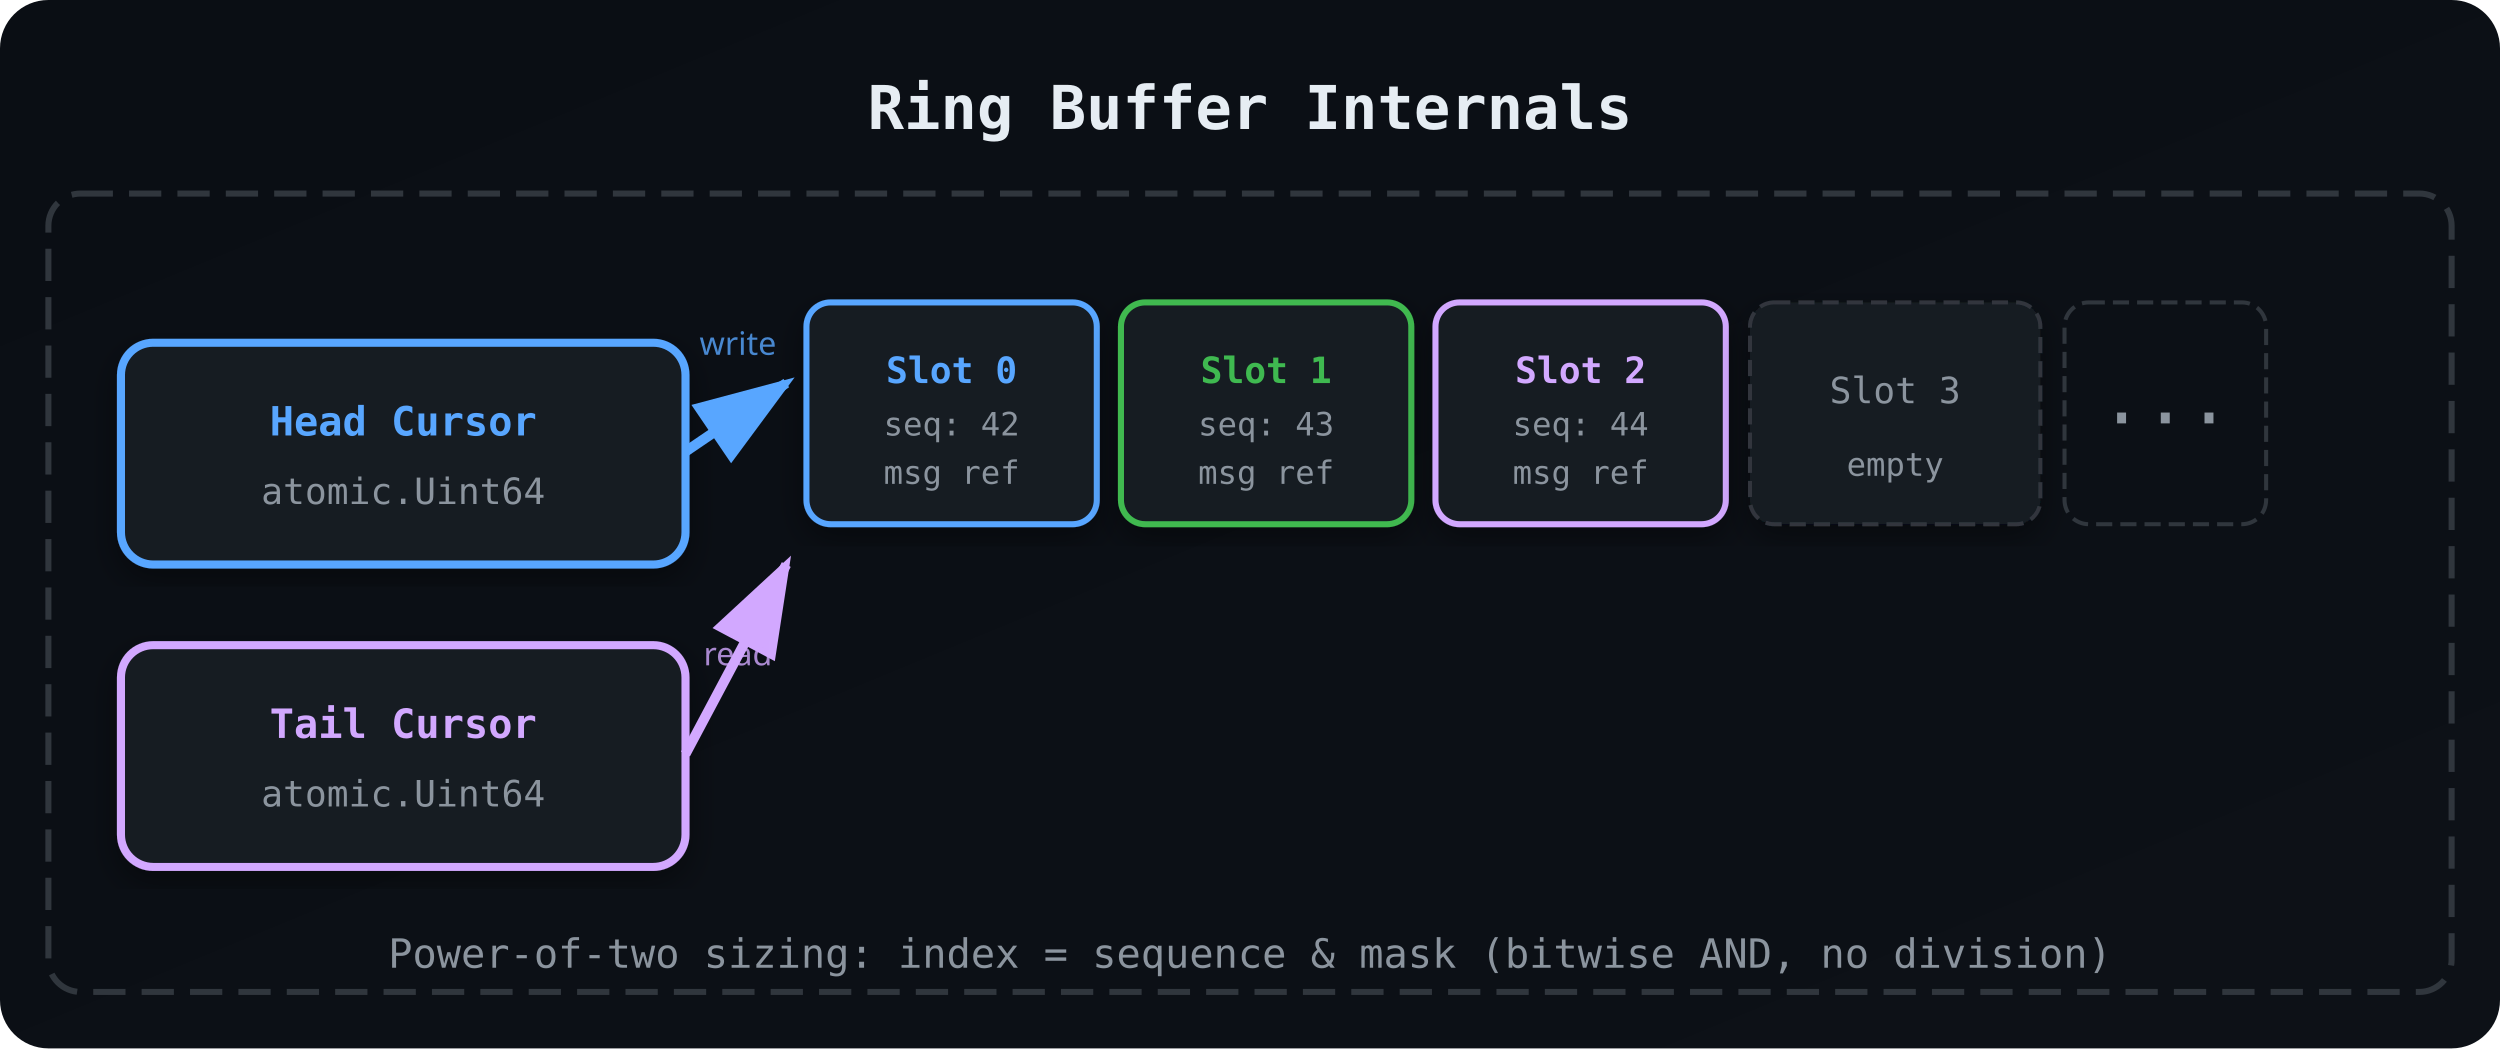
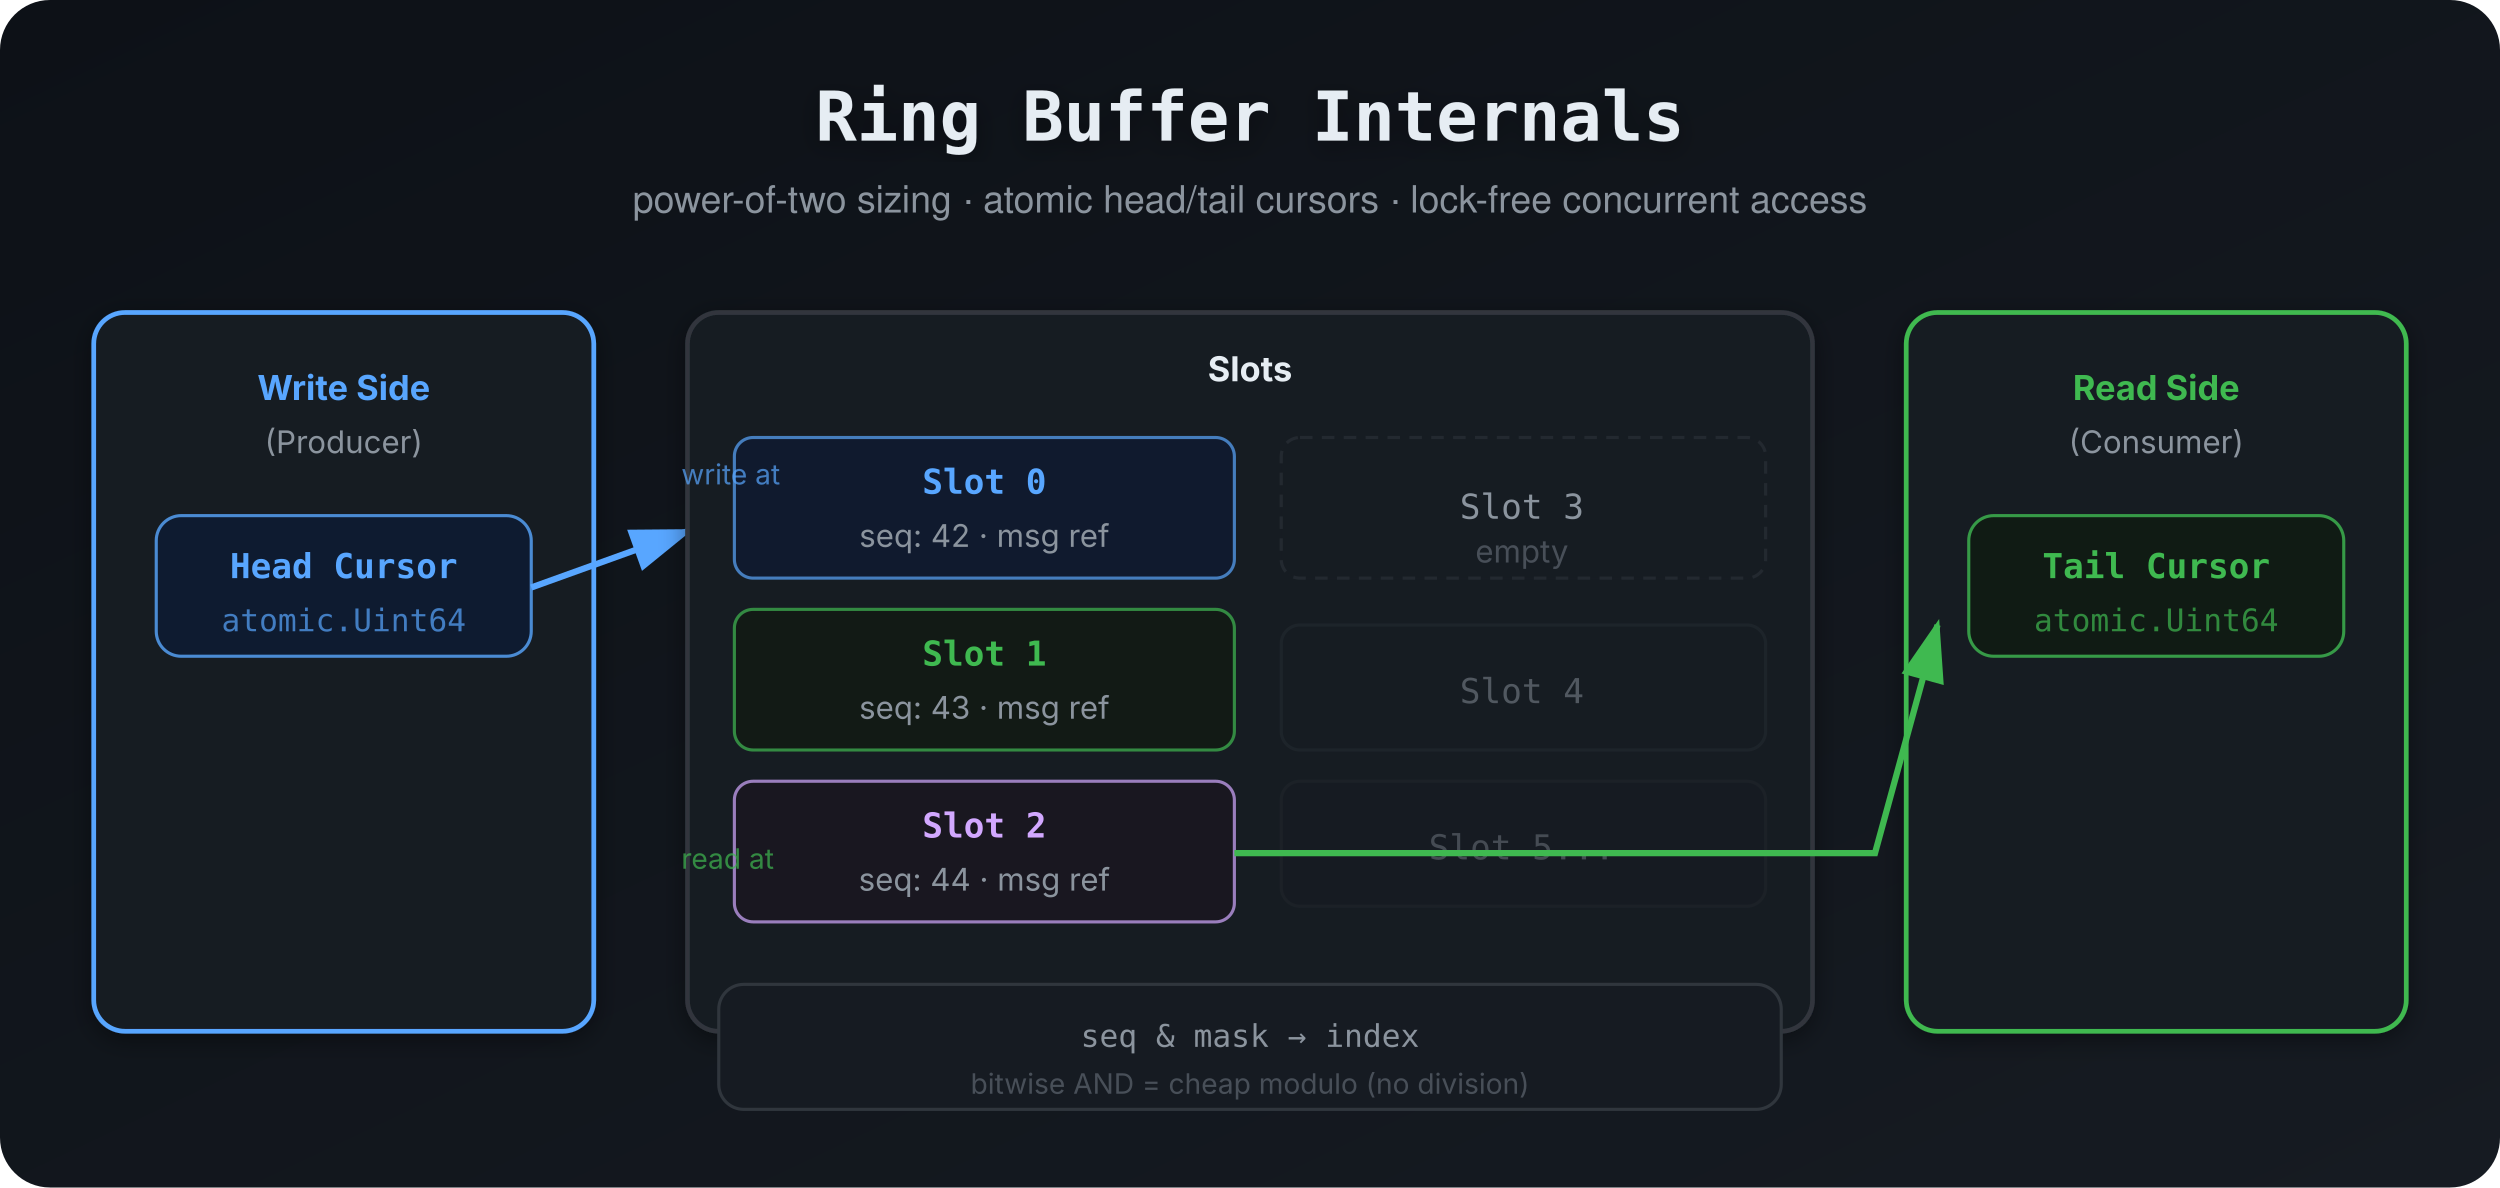
- <svg xmlns="http://www.w3.org/2000/svg" viewBox="0 0 620 260" width="620" height="260">
+ <svg xmlns="http://www.w3.org/2000/svg" viewBox="0 0 800 380" width="800" height="380">
  <defs>
    <linearGradient id="bg" x1="0%" y1="0%" x2="100%" y2="100%">
-       <stop offset="0%" stop-color="#0a0e14" />
-       <stop offset="100%" stop-color="#0d1117" />
+       <stop offset="0%" style="stop-color:#0d1117" />
+       <stop offset="100%" style="stop-color:#161b22" />
    </linearGradient>
    <filter id="shadow">
-       <feDropShadow dx="0" dy="3" stdDeviation="4" flood-color="#000" flood-opacity="0.4" />
+       <feDropShadow dx="0" dy="2" stdDeviation="4" flood-color="#000" flood-opacity="0.4" />
    </filter>
-     <marker id="aBlue" markerWidth="10" markerHeight="7" refX="9" refY="3.5" orient="auto">
-       <polygon points="0 0,10 3.5,0 7" fill="#58a6ff" />
+     <marker id="arrowBlue" markerWidth="10" markerHeight="7" refX="9" refY="3.5" orient="auto">
+       <polygon points="0 0, 10 3.5, 0 7" fill="#58a6ff" />
    </marker>
-     <marker id="aPurple" markerWidth="10" markerHeight="7" refX="9" refY="3.5" orient="auto">
-       <polygon points="0 0,10 3.5,0 7" fill="#d2a8ff" />
+     <marker id="arrowGreen" markerWidth="10" markerHeight="7" refX="9" refY="3.5" orient="auto">
+       <polygon points="0 0, 10 3.5, 0 7" fill="#3fb950" />
    </marker>
  </defs>
-   <rect width="620" height="260" rx="12" fill="url(#bg)" />
-   <text x="310" y="32" text-anchor="middle" font-family="SF Mono,Menlo,Consolas,monospace" font-size="15" font-weight="bold" fill="#e6edf3">Ring Buffer Internals</text>
-   <rect x="12" y="48" width="596" height="198" rx="8" fill="none" stroke="#30363d" stroke-width="1.5" stroke-dasharray="8 4" />
-   <rect x="30" y="85" width="140" height="55" rx="8" fill="#161b22" stroke="#58a6ff" stroke-width="2" filter="url(#shadow)" />
-   <text x="100" y="108" text-anchor="middle" font-family="SF Mono,Menlo,Consolas,monospace" font-size="10" font-weight="bold" fill="#58a6ff">Head Cursor</text>
-   <text x="100" y="125" text-anchor="middle" font-family="SF Mono,Menlo,monospace" font-size="9" fill="#8b949e">atomic.Uint64</text>
-   <rect x="200" y="75" width="72" height="55" rx="6" fill="#161b22" stroke="#58a6ff" stroke-width="1.5" filter="url(#shadow)" />
-   <text x="236" y="95" text-anchor="middle" font-family="SF Mono,Menlo,Consolas,monospace" font-size="9" font-weight="bold" fill="#58a6ff">Slot 0</text>
-   <text x="236" y="108" text-anchor="middle" font-family="monospace" font-size="8" fill="#8b949e">seq: 42</text>
-   <text x="236" y="120" text-anchor="middle" font-family="monospace" font-size="8" fill="#8b949e">msg ref</text>
-   <rect x="278" y="75" width="72" height="55" rx="6" fill="#161b22" stroke="#3fb950" stroke-width="1.5" filter="url(#shadow)" />
-   <text x="314" y="95" text-anchor="middle" font-family="SF Mono,Menlo,Consolas,monospace" font-size="9" font-weight="bold" fill="#3fb950">Slot 1</text>
-   <text x="314" y="108" text-anchor="middle" font-family="monospace" font-size="8" fill="#8b949e">seq: 43</text>
-   <text x="314" y="120" text-anchor="middle" font-family="monospace" font-size="8" fill="#8b949e">msg ref</text>
-   <rect x="356" y="75" width="72" height="55" rx="6" fill="#161b22" stroke="#d2a8ff" stroke-width="1.5" filter="url(#shadow)" />
-   <text x="392" y="95" text-anchor="middle" font-family="SF Mono,Menlo,Consolas,monospace" font-size="9" font-weight="bold" fill="#d2a8ff">Slot 2</text>
-   <text x="392" y="108" text-anchor="middle" font-family="monospace" font-size="8" fill="#8b949e">seq: 44</text>
-   <text x="392" y="120" text-anchor="middle" font-family="monospace" font-size="8" fill="#8b949e">msg ref</text>
-   <rect x="434" y="75" width="72" height="55" rx="6" fill="#161b22" stroke="#30363d" stroke-width="1" stroke-dasharray="4 2" filter="url(#shadow)" />
-   <text x="470" y="100" text-anchor="middle" font-family="SF Mono,Menlo,monospace" font-size="9" fill="#8b949e">Slot 3</text>
-   <text x="470" y="118" text-anchor="middle" font-family="monospace" font-size="8" fill="#8b949e">empty</text>
-   <rect x="512" y="75" width="50" height="55" rx="6" fill="none" stroke="#30363d" stroke-width="1" stroke-dasharray="4 2" />
-   <text x="537" y="105" text-anchor="middle" font-family="monospace" font-size="18" fill="#8b949e">...</text>
-   <rect x="30" y="160" width="140" height="55" rx="8" fill="#161b22" stroke="#d2a8ff" stroke-width="2" filter="url(#shadow)" />
-   <text x="100" y="183" text-anchor="middle" font-family="SF Mono,Menlo,Consolas,monospace" font-size="10" font-weight="bold" fill="#d2a8ff">Tail Cursor</text>
-   <text x="100" y="200" text-anchor="middle" font-family="SF Mono,Menlo,monospace" font-size="9" fill="#8b949e">atomic.Uint64</text>
-   <line x1="170" y1="112" x2="195" y2="95" stroke="#58a6ff" stroke-width="2.5" marker-end="url(#aBlue)" />
-   <text x="183" y="88" text-anchor="middle" font-family="sans-serif" font-size="8" fill="#58a6ff" opacity="0.8">write</text>
-   <line x1="170" y1="187" x2="195" y2="140" stroke="#d2a8ff" stroke-width="2.5" marker-end="url(#aPurple)" />
-   <text x="183" y="165" text-anchor="middle" font-family="sans-serif" font-size="8" fill="#d2a8ff" opacity="0.8">read</text>
-   <text x="310" y="240" text-anchor="middle" font-family="SF Mono,Menlo,Consolas,monospace" font-size="10" fill="#8b949e">Power-of-two sizing: index = sequence &amp; mask (bitwise AND, no division)</text>
+   <rect width="800" height="380" rx="16" fill="url(#bg)" />
+   <text x="400" y="45" text-anchor="middle" font-family="SF Mono, Menlo, Monaco, Consolas, monospace" font-size="22" font-weight="bold" fill="#e6edf3" filter="url(#shadow)">Ring Buffer Internals</text>
+   <text x="400" y="68" text-anchor="middle" font-family="-apple-system, BlinkMacSystemFont, Segoe UI, Helvetica, sans-serif" font-size="12" fill="#8b949e">power-of-two sizing · atomic head/tail cursors · lock-free concurrent access</text>
+   <rect x="30" y="100" width="160" height="230" rx="10" fill="#161b22" stroke="#58a6ff" stroke-width="1.5" filter="url(#shadow)" />
+   <text x="110" y="128" text-anchor="middle" font-family="-apple-system, sans-serif" font-size="11" font-weight="bold" fill="#58a6ff">Write Side</text>
+   <text x="110" y="145" text-anchor="middle" font-family="-apple-system, sans-serif" font-size="10" fill="#8b949e">(Producer)</text>
+   <rect x="50" y="165" width="120" height="45" rx="8" fill="#0d1a33" stroke="#58a6ff" stroke-width="1" opacity="0.8" />
+   <text x="110" y="185" text-anchor="middle" font-family="SF Mono, Menlo, monospace" font-size="11" font-weight="bold" fill="#58a6ff">Head Cursor</text>
+   <text x="110" y="202" text-anchor="middle" font-family="SF Mono, Menlo, monospace" font-size="10" fill="#58a6ff" opacity="0.7">atomic.Uint64</text>
+   <line x1="170" y1="188" x2="220" y2="170" stroke="#58a6ff" stroke-width="2" marker-end="url(#arrowBlue)" />
+   <rect x="220" y="100" width="360" height="230" rx="10" fill="#161b22" stroke="#30363d" stroke-width="1.5" filter="url(#shadow)" />
+   <text x="400" y="122" text-anchor="middle" font-family="-apple-system, sans-serif" font-size="11" font-weight="bold" fill="#e6edf3">Slots</text>
+   <rect x="235" y="140" width="160" height="45" rx="6" fill="#0d1a33" stroke="#58a6ff" stroke-width="1" opacity="0.7" />
+   <text x="315" y="158" text-anchor="middle" font-family="SF Mono, Menlo, monospace" font-size="11" font-weight="bold" fill="#58a6ff">Slot 0</text>
+   <text x="315" y="175" text-anchor="middle" font-family="-apple-system, sans-serif" font-size="10" fill="#8b949e">seq: 42 · msg ref</text>
+   <rect x="235" y="195" width="160" height="45" rx="6" fill="#0f1a10" stroke="#3fb950" stroke-width="1" opacity="0.7" />
+   <text x="315" y="213" text-anchor="middle" font-family="SF Mono, Menlo, monospace" font-size="11" font-weight="bold" fill="#3fb950">Slot 1</text>
+   <text x="315" y="230" text-anchor="middle" font-family="-apple-system, sans-serif" font-size="10" fill="#8b949e">seq: 43 · msg ref</text>
+   <rect x="235" y="250" width="160" height="45" rx="6" fill="#1a1520" stroke="#d2a8ff" stroke-width="1" opacity="0.7" />
+   <text x="315" y="268" text-anchor="middle" font-family="SF Mono, Menlo, monospace" font-size="11" font-weight="bold" fill="#d2a8ff">Slot 2</text>
+   <text x="315" y="285" text-anchor="middle" font-family="-apple-system, sans-serif" font-size="10" fill="#8b949e">seq: 44 · msg ref</text>
+   <rect x="410" y="140" width="155" height="45" rx="6" fill="#161b22" stroke="#30363d" stroke-width="1" stroke-dasharray="4 3" opacity="0.5" />
+   <text x="487" y="166" text-anchor="middle" font-family="SF Mono, Menlo, monospace" font-size="11" fill="#8b949e">Slot 3</text>
+   <text x="487" y="180" text-anchor="middle" font-family="-apple-system, sans-serif" font-size="10" fill="#484f58">empty</text>
+   <rect x="410" y="200" width="155" height="40" rx="6" fill="#161b22" stroke="#30363d" stroke-width="1" opacity="0.3" />
+   <text x="487" y="225" text-anchor="middle" font-family="SF Mono, Menlo, monospace" font-size="11" fill="#8b949e" opacity="0.5">Slot 4</text>
+   <rect x="410" y="250" width="155" height="40" rx="6" fill="#161b22" stroke="#30363d" stroke-width="1" opacity="0.2" />
+   <text x="487" y="275" text-anchor="middle" font-family="SF Mono, Menlo, monospace" font-size="11" fill="#8b949e" opacity="0.4">Slot 5...</text>
+   <rect x="610" y="100" width="160" height="230" rx="10" fill="#161b22" stroke="#3fb950" stroke-width="1.5" filter="url(#shadow)" />
+   <text x="690" y="128" text-anchor="middle" font-family="-apple-system, sans-serif" font-size="11" font-weight="bold" fill="#3fb950">Read Side</text>
+   <text x="690" y="145" text-anchor="middle" font-family="-apple-system, sans-serif" font-size="10" fill="#8b949e">(Consumer)</text>
+   <rect x="630" y="165" width="120" height="45" rx="8" fill="#0f1a10" stroke="#3fb950" stroke-width="1" opacity="0.8" />
+   <text x="690" y="185" text-anchor="middle" font-family="SF Mono, Menlo, monospace" font-size="11" font-weight="bold" fill="#3fb950">Tail Cursor</text>
+   <text x="690" y="202" text-anchor="middle" font-family="SF Mono, Menlo, monospace" font-size="10" fill="#3fb950" opacity="0.7">atomic.Uint64</text>
+   <path d="M 395 273 L 600 273 L 620 200" fill="none" stroke="#3fb950" stroke-width="2" marker-end="url(#arrowGreen)" />
+   <text x="218" y="155" font-family="-apple-system, sans-serif" font-size="9" fill="#58a6ff" opacity="0.7">write at</text>
+   <text x="218" y="278" font-family="-apple-system, sans-serif" font-size="9" fill="#3fb950" opacity="0.7">read at</text>
+   <rect x="230" y="315" width="340" height="40" rx="8" fill="#161b22" stroke="#30363d" stroke-width="1" />
+   <text x="400" y="335" text-anchor="middle" font-family="SF Mono, Menlo, monospace" font-size="10" fill="#8b949e">seq &amp; mask → index</text>
+   <text x="400" y="350" text-anchor="middle" font-family="-apple-system, sans-serif" font-size="9" fill="#484f58">bitwise AND = cheap modulo (no division)</text>
</svg>
